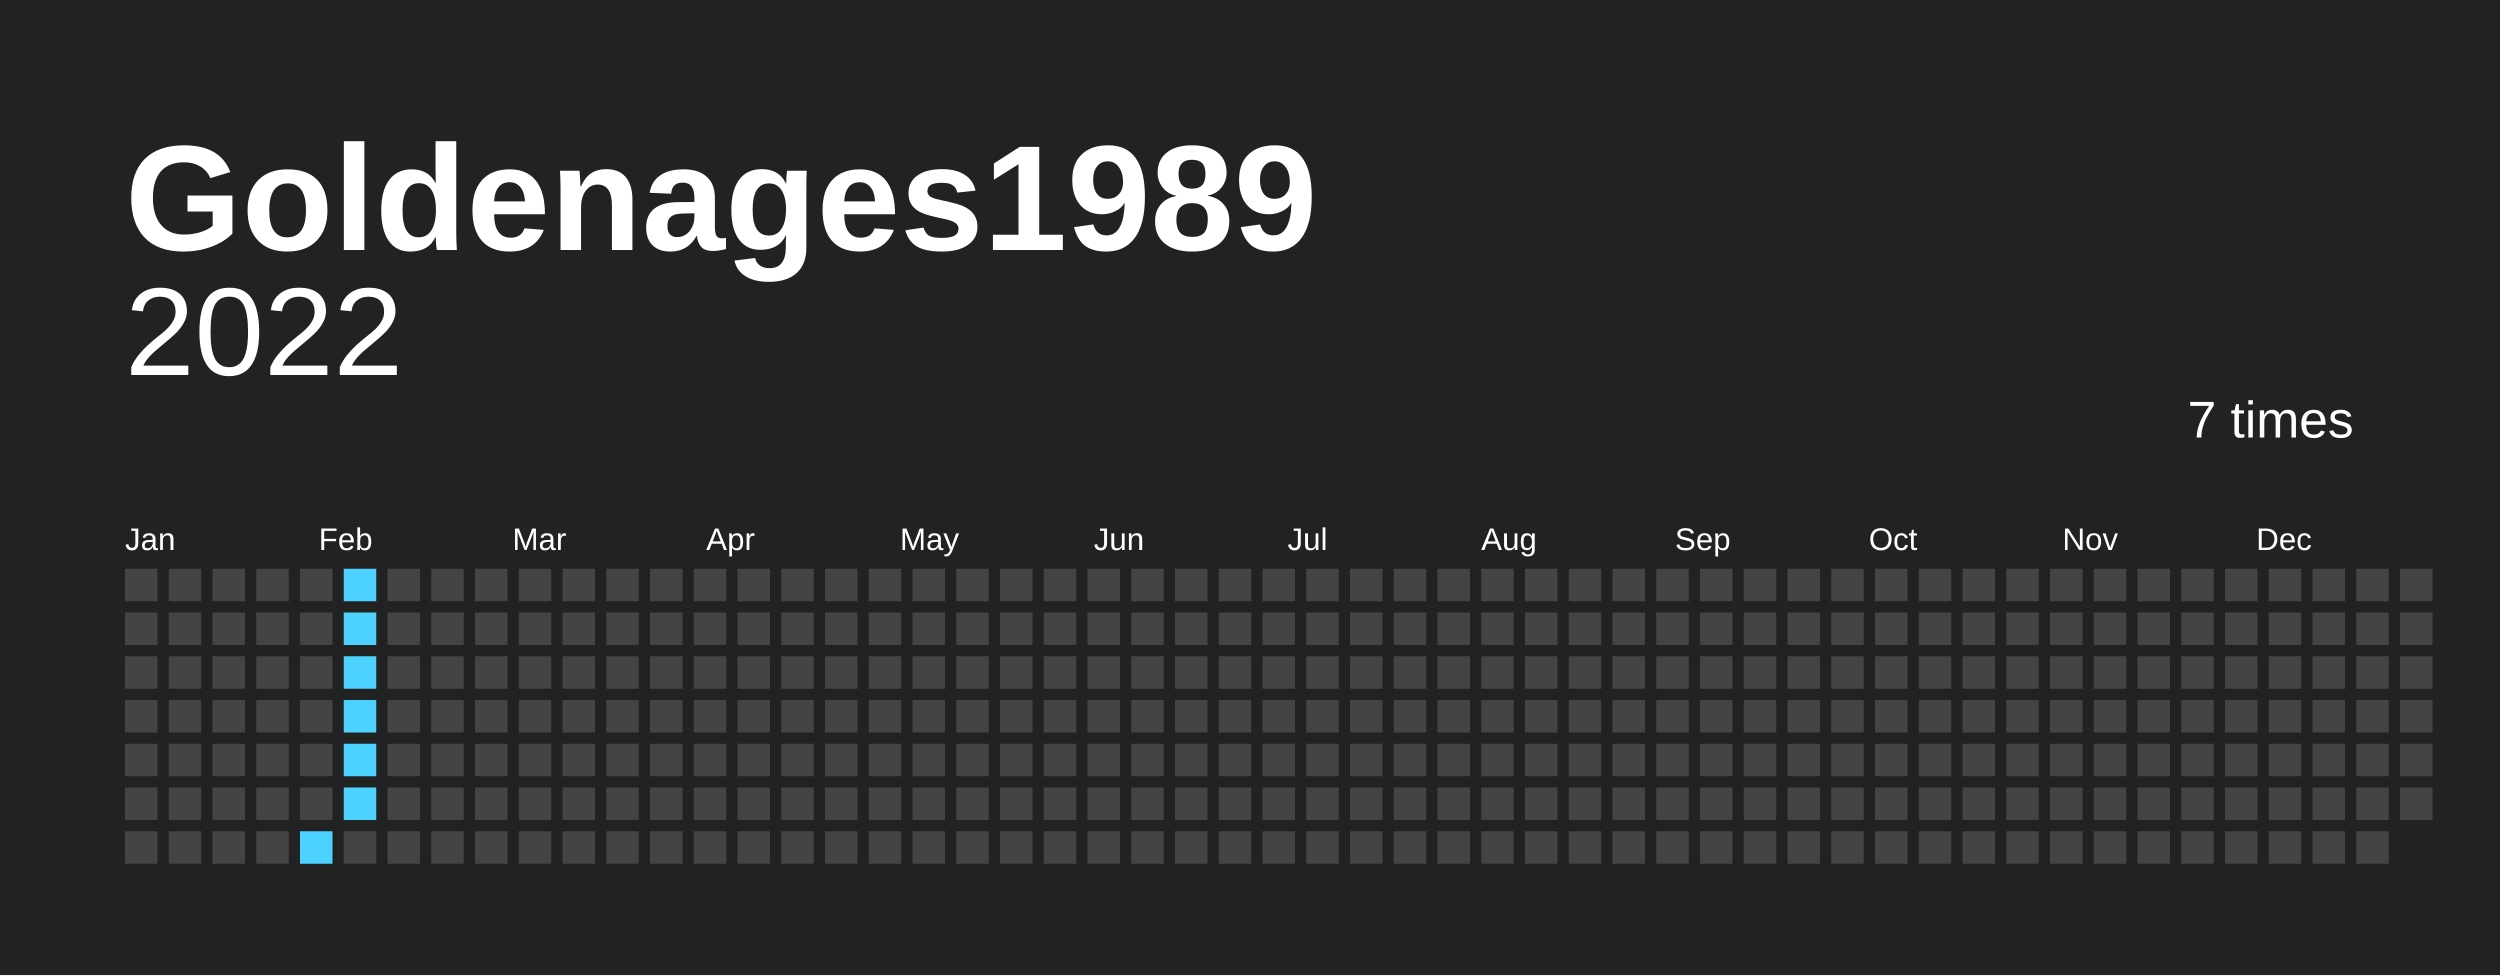
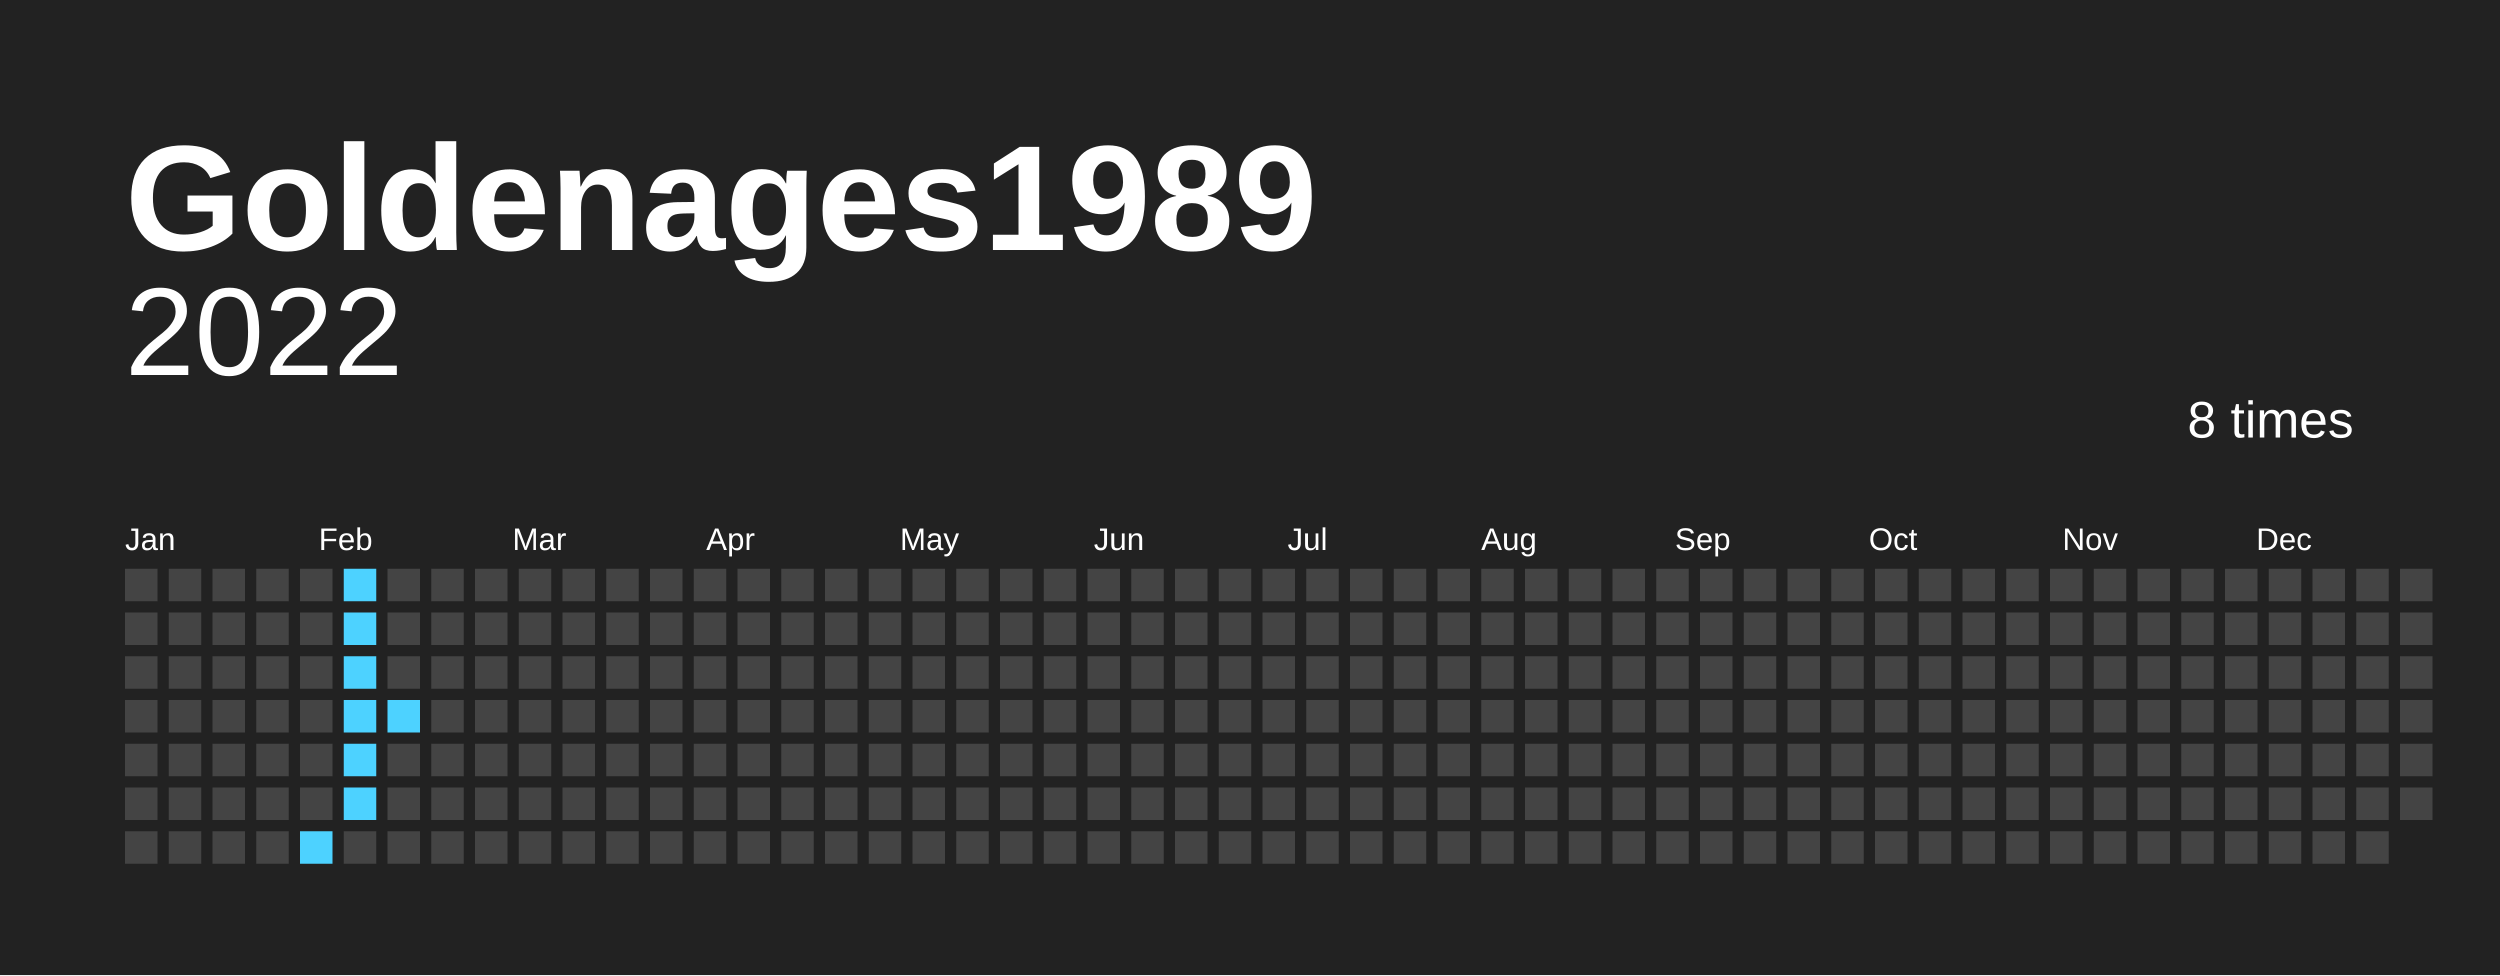
<svg xmlns="http://www.w3.org/2000/svg" baseProfile="full" height="78mm" version="1.1" viewBox="0,0,200,78" width="200mm">
  <defs />
  <rect fill="#222222" height="78" width="200" x="0" y="0" />
  <text fill="#FFFFFF" style="font-size:12px; font-family:Arial; font-weight:bold;" x="10" y="20">Goldenages1989</text>
  <text alignment-baseline="hanging" fill="#FFFFFF" style="font-size:10.0px; font-family:Arial;" x="10" y="30">2022</text>
-   <text alignment-baseline="hanging" fill="#FFFFFF" style="font-size:4.125px; font-family:Arial;" x="175" y="35">7 times</text>
+   <text alignment-baseline="hanging" fill="#FFFFFF" style="font-size:4.125px; font-family:Arial;" x="175" y="35">8 times</text>
  <text fill="#FFFFFF" style="font-size:2.5px; font-family:Arial" x="10.0" y="44">Jan</text>
  <text fill="#FFFFFF" style="font-size:2.5px; font-family:Arial" x="25.5" y="44">Feb</text>
  <text fill="#FFFFFF" style="font-size:2.5px; font-family:Arial" x="41.0" y="44">Mar</text>
  <text fill="#FFFFFF" style="font-size:2.5px; font-family:Arial" x="56.5" y="44">Apr</text>
  <text fill="#FFFFFF" style="font-size:2.5px; font-family:Arial" x="72.0" y="44">May</text>
  <text fill="#FFFFFF" style="font-size:2.5px; font-family:Arial" x="87.5" y="44">Jun</text>
  <text fill="#FFFFFF" style="font-size:2.5px; font-family:Arial" x="103.0" y="44">Jul</text>
  <text fill="#FFFFFF" style="font-size:2.5px; font-family:Arial" x="118.5" y="44">Aug</text>
  <text fill="#FFFFFF" style="font-size:2.5px; font-family:Arial" x="134.0" y="44">Sep</text>
  <text fill="#FFFFFF" style="font-size:2.5px; font-family:Arial" x="149.5" y="44">Oct</text>
  <text fill="#FFFFFF" style="font-size:2.5px; font-family:Arial" x="165.0" y="44">Nov</text>
  <text fill="#FFFFFF" style="font-size:2.5px; font-family:Arial" x="180.5" y="44">Dec</text>
  <rect fill="#444444" height="2.6" width="2.6" x="10.0" y="45.5" />
  <rect fill="#444444" height="2.6" width="2.6" x="10.0" y="49.0" />
  <rect fill="#444444" height="2.6" width="2.6" x="10.0" y="52.5" />
  <rect fill="#444444" height="2.6" width="2.6" x="10.0" y="56.0" />
  <rect fill="#444444" height="2.6" width="2.6" x="10.0" y="59.5" />
  <rect fill="#444444" height="2.6" width="2.6" x="10.0" y="63.0" />
  <rect fill="#444444" height="2.6" width="2.6" x="10.0" y="66.5" />
  <rect fill="#444444" height="2.6" width="2.6" x="13.5" y="45.5" />
  <rect fill="#444444" height="2.6" width="2.6" x="13.5" y="49.0" />
  <rect fill="#444444" height="2.6" width="2.6" x="13.5" y="52.5" />
  <rect fill="#444444" height="2.6" width="2.6" x="13.5" y="56.0" />
  <rect fill="#444444" height="2.6" width="2.6" x="13.5" y="59.5" />
  <rect fill="#444444" height="2.6" width="2.6" x="13.5" y="63.0" />
  <rect fill="#444444" height="2.6" width="2.6" x="13.5" y="66.5" />
  <rect fill="#444444" height="2.6" width="2.6" x="17.0" y="45.5" />
  <rect fill="#444444" height="2.6" width="2.6" x="17.0" y="49.0" />
  <rect fill="#444444" height="2.6" width="2.6" x="17.0" y="52.5" />
  <rect fill="#444444" height="2.6" width="2.6" x="17.0" y="56.0" />
  <rect fill="#444444" height="2.6" width="2.6" x="17.0" y="59.5" />
  <rect fill="#444444" height="2.6" width="2.6" x="17.0" y="63.0" />
  <rect fill="#444444" height="2.6" width="2.6" x="17.0" y="66.5" />
  <rect fill="#444444" height="2.6" width="2.6" x="20.5" y="45.5" />
  <rect fill="#444444" height="2.6" width="2.6" x="20.5" y="49.0" />
  <rect fill="#444444" height="2.6" width="2.6" x="20.5" y="52.5" />
  <rect fill="#444444" height="2.6" width="2.6" x="20.5" y="56.0" />
  <rect fill="#444444" height="2.6" width="2.6" x="20.5" y="59.5" />
  <rect fill="#444444" height="2.6" width="2.6" x="20.5" y="63.0" />
  <rect fill="#444444" height="2.6" width="2.6" x="20.5" y="66.5" />
  <rect fill="#444444" height="2.6" width="2.6" x="24.0" y="45.5" />
  <rect fill="#444444" height="2.6" width="2.6" x="24.0" y="49.0" />
  <rect fill="#444444" height="2.6" width="2.6" x="24.0" y="52.5" />
  <rect fill="#444444" height="2.6" width="2.6" x="24.0" y="56.0" />
  <rect fill="#444444" height="2.6" width="2.6" x="24.0" y="59.5" />
  <rect fill="#444444" height="2.6" width="2.6" x="24.0" y="63.0" />
  <rect fill="#4DD2FF" height="2.6" width="2.6" x="24.0" y="66.5" />
  <rect fill="#4DD2FF" height="2.6" width="2.6" x="27.5" y="45.5" />
  <rect fill="#4DD2FF" height="2.6" width="2.6" x="27.5" y="49.0" />
  <rect fill="#4DD2FF" height="2.6" width="2.6" x="27.5" y="52.5" />
  <rect fill="#4DD2FF" height="2.6" width="2.6" x="27.5" y="56.0" />
  <rect fill="#4DD2FF" height="2.6" width="2.6" x="27.5" y="59.5" />
  <rect fill="#4DD2FF" height="2.6" width="2.6" x="27.5" y="63.0" />
  <rect fill="#444444" height="2.6" width="2.6" x="27.5" y="66.5" />
  <rect fill="#444444" height="2.6" width="2.6" x="31.0" y="45.5" />
  <rect fill="#444444" height="2.6" width="2.6" x="31.0" y="49.0" />
  <rect fill="#444444" height="2.6" width="2.6" x="31.0" y="52.5" />
-   <rect fill="#444444" height="2.6" width="2.6" x="31.0" y="56.0" />
+   <rect fill="#4DD2FF" height="2.6" width="2.6" x="31.0" y="56.0" />
  <rect fill="#444444" height="2.6" width="2.6" x="31.0" y="59.5" />
  <rect fill="#444444" height="2.6" width="2.6" x="31.0" y="63.0" />
  <rect fill="#444444" height="2.6" width="2.6" x="31.0" y="66.5" />
  <rect fill="#444444" height="2.6" width="2.6" x="34.5" y="45.5" />
  <rect fill="#444444" height="2.6" width="2.6" x="34.5" y="49.0" />
  <rect fill="#444444" height="2.6" width="2.6" x="34.5" y="52.5" />
  <rect fill="#444444" height="2.6" width="2.6" x="34.5" y="56.0" />
  <rect fill="#444444" height="2.6" width="2.6" x="34.5" y="59.5" />
  <rect fill="#444444" height="2.6" width="2.6" x="34.5" y="63.0" />
  <rect fill="#444444" height="2.6" width="2.6" x="34.5" y="66.5" />
  <rect fill="#444444" height="2.6" width="2.6" x="38.0" y="45.5" />
  <rect fill="#444444" height="2.6" width="2.6" x="38.0" y="49.0" />
  <rect fill="#444444" height="2.6" width="2.6" x="38.0" y="52.5" />
  <rect fill="#444444" height="2.6" width="2.6" x="38.0" y="56.0" />
  <rect fill="#444444" height="2.6" width="2.6" x="38.0" y="59.5" />
  <rect fill="#444444" height="2.6" width="2.6" x="38.0" y="63.0" />
  <rect fill="#444444" height="2.6" width="2.6" x="38.0" y="66.5" />
  <rect fill="#444444" height="2.6" width="2.6" x="41.5" y="45.5" />
  <rect fill="#444444" height="2.6" width="2.6" x="41.5" y="49.0" />
  <rect fill="#444444" height="2.6" width="2.6" x="41.5" y="52.5" />
  <rect fill="#444444" height="2.6" width="2.6" x="41.5" y="56.0" />
  <rect fill="#444444" height="2.6" width="2.6" x="41.5" y="59.5" />
  <rect fill="#444444" height="2.6" width="2.6" x="41.5" y="63.0" />
  <rect fill="#444444" height="2.6" width="2.6" x="41.5" y="66.5" />
  <rect fill="#444444" height="2.6" width="2.6" x="45.0" y="45.5" />
  <rect fill="#444444" height="2.6" width="2.6" x="45.0" y="49.0" />
  <rect fill="#444444" height="2.6" width="2.6" x="45.0" y="52.5" />
  <rect fill="#444444" height="2.6" width="2.6" x="45.0" y="56.0" />
  <rect fill="#444444" height="2.6" width="2.6" x="45.0" y="59.5" />
  <rect fill="#444444" height="2.6" width="2.6" x="45.0" y="63.0" />
  <rect fill="#444444" height="2.6" width="2.6" x="45.0" y="66.5" />
  <rect fill="#444444" height="2.6" width="2.6" x="48.5" y="45.5" />
  <rect fill="#444444" height="2.6" width="2.6" x="48.5" y="49.0" />
  <rect fill="#444444" height="2.6" width="2.6" x="48.5" y="52.5" />
  <rect fill="#444444" height="2.6" width="2.6" x="48.5" y="56.0" />
  <rect fill="#444444" height="2.6" width="2.6" x="48.5" y="59.5" />
  <rect fill="#444444" height="2.6" width="2.6" x="48.5" y="63.0" />
  <rect fill="#444444" height="2.6" width="2.6" x="48.5" y="66.5" />
  <rect fill="#444444" height="2.6" width="2.6" x="52.0" y="45.5" />
  <rect fill="#444444" height="2.6" width="2.6" x="52.0" y="49.0" />
  <rect fill="#444444" height="2.6" width="2.6" x="52.0" y="52.5" />
  <rect fill="#444444" height="2.6" width="2.6" x="52.0" y="56.0" />
  <rect fill="#444444" height="2.6" width="2.6" x="52.0" y="59.5" />
  <rect fill="#444444" height="2.6" width="2.6" x="52.0" y="63.0" />
  <rect fill="#444444" height="2.6" width="2.6" x="52.0" y="66.5" />
  <rect fill="#444444" height="2.6" width="2.6" x="55.5" y="45.5" />
  <rect fill="#444444" height="2.6" width="2.6" x="55.5" y="49.0" />
  <rect fill="#444444" height="2.6" width="2.6" x="55.5" y="52.5" />
  <rect fill="#444444" height="2.6" width="2.6" x="55.5" y="56.0" />
  <rect fill="#444444" height="2.6" width="2.6" x="55.5" y="59.5" />
  <rect fill="#444444" height="2.6" width="2.6" x="55.5" y="63.0" />
  <rect fill="#444444" height="2.6" width="2.6" x="55.5" y="66.5" />
  <rect fill="#444444" height="2.6" width="2.6" x="59.0" y="45.5" />
  <rect fill="#444444" height="2.6" width="2.6" x="59.0" y="49.0" />
  <rect fill="#444444" height="2.6" width="2.6" x="59.0" y="52.5" />
  <rect fill="#444444" height="2.6" width="2.6" x="59.0" y="56.0" />
  <rect fill="#444444" height="2.6" width="2.6" x="59.0" y="59.5" />
  <rect fill="#444444" height="2.6" width="2.6" x="59.0" y="63.0" />
  <rect fill="#444444" height="2.6" width="2.6" x="59.0" y="66.5" />
  <rect fill="#444444" height="2.6" width="2.6" x="62.5" y="45.5" />
  <rect fill="#444444" height="2.6" width="2.6" x="62.5" y="49.0" />
  <rect fill="#444444" height="2.6" width="2.6" x="62.5" y="52.5" />
  <rect fill="#444444" height="2.6" width="2.6" x="62.5" y="56.0" />
  <rect fill="#444444" height="2.6" width="2.6" x="62.5" y="59.5" />
  <rect fill="#444444" height="2.6" width="2.6" x="62.5" y="63.0" />
  <rect fill="#444444" height="2.6" width="2.6" x="62.5" y="66.5" />
  <rect fill="#444444" height="2.6" width="2.6" x="66.0" y="45.5" />
  <rect fill="#444444" height="2.6" width="2.6" x="66.0" y="49.0" />
  <rect fill="#444444" height="2.6" width="2.6" x="66.0" y="52.5" />
  <rect fill="#444444" height="2.6" width="2.6" x="66.0" y="56.0" />
  <rect fill="#444444" height="2.6" width="2.6" x="66.0" y="59.5" />
  <rect fill="#444444" height="2.6" width="2.6" x="66.0" y="63.0" />
  <rect fill="#444444" height="2.6" width="2.6" x="66.0" y="66.5" />
  <rect fill="#444444" height="2.6" width="2.6" x="69.5" y="45.5" />
  <rect fill="#444444" height="2.6" width="2.6" x="69.5" y="49.0" />
  <rect fill="#444444" height="2.6" width="2.6" x="69.5" y="52.5" />
  <rect fill="#444444" height="2.6" width="2.6" x="69.5" y="56.0" />
  <rect fill="#444444" height="2.6" width="2.6" x="69.5" y="59.5" />
  <rect fill="#444444" height="2.6" width="2.6" x="69.5" y="63.0" />
  <rect fill="#444444" height="2.6" width="2.6" x="69.5" y="66.5" />
  <rect fill="#444444" height="2.6" width="2.6" x="73.0" y="45.5" />
  <rect fill="#444444" height="2.6" width="2.6" x="73.0" y="49.0" />
  <rect fill="#444444" height="2.6" width="2.6" x="73.0" y="52.5" />
  <rect fill="#444444" height="2.6" width="2.6" x="73.0" y="56.0" />
  <rect fill="#444444" height="2.6" width="2.6" x="73.0" y="59.5" />
  <rect fill="#444444" height="2.6" width="2.6" x="73.0" y="63.0" />
  <rect fill="#444444" height="2.6" width="2.6" x="73.0" y="66.5" />
  <rect fill="#444444" height="2.6" width="2.6" x="76.5" y="45.5" />
  <rect fill="#444444" height="2.6" width="2.6" x="76.5" y="49.0" />
  <rect fill="#444444" height="2.6" width="2.6" x="76.5" y="52.5" />
  <rect fill="#444444" height="2.6" width="2.6" x="76.5" y="56.0" />
  <rect fill="#444444" height="2.6" width="2.6" x="76.5" y="59.5" />
  <rect fill="#444444" height="2.6" width="2.6" x="76.5" y="63.0" />
  <rect fill="#444444" height="2.6" width="2.6" x="76.5" y="66.5" />
  <rect fill="#444444" height="2.6" width="2.6" x="80.0" y="45.5" />
  <rect fill="#444444" height="2.6" width="2.6" x="80.0" y="49.0" />
  <rect fill="#444444" height="2.6" width="2.6" x="80.0" y="52.5" />
  <rect fill="#444444" height="2.6" width="2.6" x="80.0" y="56.0" />
  <rect fill="#444444" height="2.6" width="2.6" x="80.0" y="59.5" />
  <rect fill="#444444" height="2.6" width="2.6" x="80.0" y="63.0" />
  <rect fill="#444444" height="2.6" width="2.6" x="80.0" y="66.5" />
  <rect fill="#444444" height="2.6" width="2.6" x="83.5" y="45.5" />
  <rect fill="#444444" height="2.6" width="2.6" x="83.5" y="49.0" />
  <rect fill="#444444" height="2.6" width="2.6" x="83.5" y="52.5" />
  <rect fill="#444444" height="2.6" width="2.6" x="83.5" y="56.0" />
  <rect fill="#444444" height="2.6" width="2.6" x="83.5" y="59.5" />
  <rect fill="#444444" height="2.6" width="2.6" x="83.5" y="63.0" />
  <rect fill="#444444" height="2.6" width="2.6" x="83.5" y="66.5" />
  <rect fill="#444444" height="2.6" width="2.6" x="87.0" y="45.5" />
  <rect fill="#444444" height="2.6" width="2.6" x="87.0" y="49.0" />
  <rect fill="#444444" height="2.6" width="2.6" x="87.0" y="52.5" />
  <rect fill="#444444" height="2.6" width="2.6" x="87.0" y="56.0" />
  <rect fill="#444444" height="2.6" width="2.6" x="87.0" y="59.5" />
  <rect fill="#444444" height="2.6" width="2.6" x="87.0" y="63.0" />
  <rect fill="#444444" height="2.6" width="2.6" x="87.0" y="66.5" />
  <rect fill="#444444" height="2.6" width="2.6" x="90.5" y="45.5" />
  <rect fill="#444444" height="2.6" width="2.6" x="90.5" y="49.0" />
  <rect fill="#444444" height="2.6" width="2.6" x="90.5" y="52.5" />
  <rect fill="#444444" height="2.6" width="2.6" x="90.5" y="56.0" />
  <rect fill="#444444" height="2.6" width="2.6" x="90.5" y="59.5" />
  <rect fill="#444444" height="2.6" width="2.6" x="90.5" y="63.0" />
  <rect fill="#444444" height="2.6" width="2.6" x="90.5" y="66.5" />
  <rect fill="#444444" height="2.6" width="2.6" x="94.0" y="45.5" />
  <rect fill="#444444" height="2.6" width="2.6" x="94.0" y="49.0" />
  <rect fill="#444444" height="2.6" width="2.6" x="94.0" y="52.5" />
  <rect fill="#444444" height="2.6" width="2.6" x="94.0" y="56.0" />
  <rect fill="#444444" height="2.6" width="2.6" x="94.0" y="59.5" />
  <rect fill="#444444" height="2.6" width="2.6" x="94.0" y="63.0" />
  <rect fill="#444444" height="2.6" width="2.6" x="94.0" y="66.5" />
  <rect fill="#444444" height="2.6" width="2.6" x="97.5" y="45.5" />
  <rect fill="#444444" height="2.6" width="2.6" x="97.5" y="49.0" />
  <rect fill="#444444" height="2.6" width="2.6" x="97.5" y="52.5" />
  <rect fill="#444444" height="2.6" width="2.6" x="97.5" y="56.0" />
  <rect fill="#444444" height="2.6" width="2.6" x="97.5" y="59.5" />
  <rect fill="#444444" height="2.6" width="2.6" x="97.5" y="63.0" />
  <rect fill="#444444" height="2.6" width="2.6" x="97.5" y="66.5" />
  <rect fill="#444444" height="2.6" width="2.6" x="101.0" y="45.5" />
  <rect fill="#444444" height="2.6" width="2.6" x="101.0" y="49.0" />
  <rect fill="#444444" height="2.6" width="2.6" x="101.0" y="52.5" />
  <rect fill="#444444" height="2.6" width="2.6" x="101.0" y="56.0" />
  <rect fill="#444444" height="2.6" width="2.6" x="101.0" y="59.5" />
  <rect fill="#444444" height="2.6" width="2.6" x="101.0" y="63.0" />
  <rect fill="#444444" height="2.6" width="2.6" x="101.0" y="66.5" />
  <rect fill="#444444" height="2.6" width="2.6" x="104.5" y="45.5" />
  <rect fill="#444444" height="2.6" width="2.6" x="104.5" y="49.0" />
  <rect fill="#444444" height="2.6" width="2.6" x="104.5" y="52.5" />
  <rect fill="#444444" height="2.6" width="2.6" x="104.5" y="56.0" />
  <rect fill="#444444" height="2.6" width="2.6" x="104.5" y="59.5" />
  <rect fill="#444444" height="2.6" width="2.6" x="104.5" y="63.0" />
  <rect fill="#444444" height="2.6" width="2.6" x="104.5" y="66.5" />
  <rect fill="#444444" height="2.6" width="2.6" x="108.0" y="45.5" />
  <rect fill="#444444" height="2.6" width="2.6" x="108.0" y="49.0" />
  <rect fill="#444444" height="2.6" width="2.6" x="108.0" y="52.5" />
  <rect fill="#444444" height="2.6" width="2.6" x="108.0" y="56.0" />
  <rect fill="#444444" height="2.6" width="2.6" x="108.0" y="59.5" />
  <rect fill="#444444" height="2.6" width="2.6" x="108.0" y="63.0" />
  <rect fill="#444444" height="2.6" width="2.6" x="108.0" y="66.5" />
  <rect fill="#444444" height="2.6" width="2.6" x="111.5" y="45.5" />
  <rect fill="#444444" height="2.6" width="2.6" x="111.5" y="49.0" />
  <rect fill="#444444" height="2.6" width="2.6" x="111.5" y="52.5" />
  <rect fill="#444444" height="2.6" width="2.6" x="111.5" y="56.0" />
  <rect fill="#444444" height="2.6" width="2.6" x="111.5" y="59.5" />
  <rect fill="#444444" height="2.6" width="2.6" x="111.5" y="63.0" />
  <rect fill="#444444" height="2.6" width="2.6" x="111.5" y="66.5" />
  <rect fill="#444444" height="2.6" width="2.6" x="115.0" y="45.5" />
  <rect fill="#444444" height="2.6" width="2.6" x="115.0" y="49.0" />
  <rect fill="#444444" height="2.6" width="2.6" x="115.0" y="52.5" />
  <rect fill="#444444" height="2.6" width="2.6" x="115.0" y="56.0" />
  <rect fill="#444444" height="2.6" width="2.6" x="115.0" y="59.5" />
  <rect fill="#444444" height="2.6" width="2.6" x="115.0" y="63.0" />
  <rect fill="#444444" height="2.6" width="2.6" x="115.0" y="66.5" />
  <rect fill="#444444" height="2.6" width="2.6" x="118.5" y="45.5" />
  <rect fill="#444444" height="2.6" width="2.6" x="118.5" y="49.0" />
  <rect fill="#444444" height="2.6" width="2.6" x="118.5" y="52.5" />
  <rect fill="#444444" height="2.6" width="2.6" x="118.5" y="56.0" />
  <rect fill="#444444" height="2.6" width="2.6" x="118.5" y="59.5" />
  <rect fill="#444444" height="2.6" width="2.6" x="118.5" y="63.0" />
  <rect fill="#444444" height="2.6" width="2.6" x="118.5" y="66.5" />
  <rect fill="#444444" height="2.6" width="2.6" x="122.0" y="45.5" />
  <rect fill="#444444" height="2.6" width="2.6" x="122.0" y="49.0" />
  <rect fill="#444444" height="2.6" width="2.6" x="122.0" y="52.5" />
  <rect fill="#444444" height="2.6" width="2.6" x="122.0" y="56.0" />
  <rect fill="#444444" height="2.6" width="2.6" x="122.0" y="59.5" />
  <rect fill="#444444" height="2.6" width="2.6" x="122.0" y="63.0" />
  <rect fill="#444444" height="2.6" width="2.6" x="122.0" y="66.5" />
  <rect fill="#444444" height="2.6" width="2.6" x="125.5" y="45.5" />
  <rect fill="#444444" height="2.6" width="2.6" x="125.5" y="49.0" />
  <rect fill="#444444" height="2.6" width="2.6" x="125.5" y="52.5" />
  <rect fill="#444444" height="2.6" width="2.6" x="125.5" y="56.0" />
  <rect fill="#444444" height="2.6" width="2.6" x="125.5" y="59.5" />
  <rect fill="#444444" height="2.6" width="2.6" x="125.5" y="63.0" />
  <rect fill="#444444" height="2.6" width="2.6" x="125.5" y="66.5" />
  <rect fill="#444444" height="2.6" width="2.6" x="129.0" y="45.5" />
  <rect fill="#444444" height="2.6" width="2.6" x="129.0" y="49.0" />
  <rect fill="#444444" height="2.6" width="2.6" x="129.0" y="52.5" />
  <rect fill="#444444" height="2.6" width="2.6" x="129.0" y="56.0" />
  <rect fill="#444444" height="2.6" width="2.6" x="129.0" y="59.5" />
  <rect fill="#444444" height="2.6" width="2.6" x="129.0" y="63.0" />
  <rect fill="#444444" height="2.6" width="2.6" x="129.0" y="66.5" />
  <rect fill="#444444" height="2.6" width="2.6" x="132.5" y="45.5" />
  <rect fill="#444444" height="2.6" width="2.6" x="132.5" y="49.0" />
  <rect fill="#444444" height="2.6" width="2.6" x="132.5" y="52.5" />
  <rect fill="#444444" height="2.6" width="2.6" x="132.5" y="56.0" />
  <rect fill="#444444" height="2.6" width="2.6" x="132.5" y="59.5" />
  <rect fill="#444444" height="2.6" width="2.6" x="132.5" y="63.0" />
  <rect fill="#444444" height="2.6" width="2.6" x="132.5" y="66.5" />
  <rect fill="#444444" height="2.6" width="2.6" x="136.0" y="45.5" />
  <rect fill="#444444" height="2.6" width="2.6" x="136.0" y="49.0" />
  <rect fill="#444444" height="2.6" width="2.6" x="136.0" y="52.5" />
  <rect fill="#444444" height="2.6" width="2.6" x="136.0" y="56.0" />
  <rect fill="#444444" height="2.6" width="2.6" x="136.0" y="59.5" />
  <rect fill="#444444" height="2.6" width="2.6" x="136.0" y="63.0" />
  <rect fill="#444444" height="2.6" width="2.6" x="136.0" y="66.5" />
  <rect fill="#444444" height="2.6" width="2.6" x="139.5" y="45.5" />
  <rect fill="#444444" height="2.6" width="2.6" x="139.5" y="49.0" />
  <rect fill="#444444" height="2.6" width="2.6" x="139.5" y="52.5" />
  <rect fill="#444444" height="2.6" width="2.6" x="139.5" y="56.0" />
  <rect fill="#444444" height="2.6" width="2.6" x="139.5" y="59.5" />
  <rect fill="#444444" height="2.6" width="2.6" x="139.5" y="63.0" />
  <rect fill="#444444" height="2.6" width="2.6" x="139.5" y="66.5" />
  <rect fill="#444444" height="2.6" width="2.6" x="143.0" y="45.5" />
  <rect fill="#444444" height="2.6" width="2.6" x="143.0" y="49.0" />
  <rect fill="#444444" height="2.6" width="2.6" x="143.0" y="52.5" />
  <rect fill="#444444" height="2.6" width="2.6" x="143.0" y="56.0" />
  <rect fill="#444444" height="2.6" width="2.6" x="143.0" y="59.5" />
  <rect fill="#444444" height="2.6" width="2.6" x="143.0" y="63.0" />
  <rect fill="#444444" height="2.6" width="2.6" x="143.0" y="66.5" />
  <rect fill="#444444" height="2.6" width="2.6" x="146.5" y="45.5" />
  <rect fill="#444444" height="2.6" width="2.6" x="146.5" y="49.0" />
  <rect fill="#444444" height="2.6" width="2.6" x="146.5" y="52.5" />
  <rect fill="#444444" height="2.6" width="2.6" x="146.5" y="56.0" />
  <rect fill="#444444" height="2.6" width="2.6" x="146.5" y="59.5" />
  <rect fill="#444444" height="2.6" width="2.6" x="146.5" y="63.0" />
  <rect fill="#444444" height="2.6" width="2.6" x="146.5" y="66.5" />
  <rect fill="#444444" height="2.6" width="2.6" x="150.0" y="45.5" />
  <rect fill="#444444" height="2.6" width="2.6" x="150.0" y="49.0" />
  <rect fill="#444444" height="2.6" width="2.6" x="150.0" y="52.5" />
  <rect fill="#444444" height="2.6" width="2.6" x="150.0" y="56.0" />
  <rect fill="#444444" height="2.6" width="2.6" x="150.0" y="59.5" />
  <rect fill="#444444" height="2.6" width="2.6" x="150.0" y="63.0" />
  <rect fill="#444444" height="2.6" width="2.6" x="150.0" y="66.5" />
  <rect fill="#444444" height="2.6" width="2.6" x="153.5" y="45.5" />
  <rect fill="#444444" height="2.6" width="2.6" x="153.5" y="49.0" />
  <rect fill="#444444" height="2.6" width="2.6" x="153.5" y="52.5" />
  <rect fill="#444444" height="2.6" width="2.6" x="153.5" y="56.0" />
  <rect fill="#444444" height="2.6" width="2.6" x="153.5" y="59.5" />
  <rect fill="#444444" height="2.6" width="2.6" x="153.5" y="63.0" />
  <rect fill="#444444" height="2.6" width="2.6" x="153.5" y="66.5" />
  <rect fill="#444444" height="2.6" width="2.6" x="157.0" y="45.5" />
  <rect fill="#444444" height="2.6" width="2.6" x="157.0" y="49.0" />
  <rect fill="#444444" height="2.6" width="2.6" x="157.0" y="52.5" />
  <rect fill="#444444" height="2.6" width="2.6" x="157.0" y="56.0" />
  <rect fill="#444444" height="2.6" width="2.6" x="157.0" y="59.5" />
  <rect fill="#444444" height="2.6" width="2.6" x="157.0" y="63.0" />
  <rect fill="#444444" height="2.6" width="2.6" x="157.0" y="66.5" />
  <rect fill="#444444" height="2.6" width="2.6" x="160.5" y="45.5" />
  <rect fill="#444444" height="2.6" width="2.6" x="160.5" y="49.0" />
  <rect fill="#444444" height="2.6" width="2.6" x="160.5" y="52.5" />
  <rect fill="#444444" height="2.6" width="2.6" x="160.5" y="56.0" />
  <rect fill="#444444" height="2.6" width="2.6" x="160.5" y="59.5" />
  <rect fill="#444444" height="2.6" width="2.6" x="160.5" y="63.0" />
  <rect fill="#444444" height="2.6" width="2.6" x="160.5" y="66.5" />
  <rect fill="#444444" height="2.6" width="2.6" x="164.0" y="45.5" />
  <rect fill="#444444" height="2.6" width="2.6" x="164.0" y="49.0" />
  <rect fill="#444444" height="2.6" width="2.6" x="164.0" y="52.5" />
  <rect fill="#444444" height="2.6" width="2.6" x="164.0" y="56.0" />
  <rect fill="#444444" height="2.6" width="2.6" x="164.0" y="59.5" />
  <rect fill="#444444" height="2.6" width="2.6" x="164.0" y="63.0" />
  <rect fill="#444444" height="2.6" width="2.6" x="164.0" y="66.5" />
  <rect fill="#444444" height="2.6" width="2.6" x="167.5" y="45.5" />
  <rect fill="#444444" height="2.6" width="2.6" x="167.5" y="49.0" />
  <rect fill="#444444" height="2.6" width="2.6" x="167.5" y="52.5" />
  <rect fill="#444444" height="2.6" width="2.6" x="167.5" y="56.0" />
  <rect fill="#444444" height="2.6" width="2.6" x="167.5" y="59.5" />
  <rect fill="#444444" height="2.6" width="2.6" x="167.5" y="63.0" />
  <rect fill="#444444" height="2.6" width="2.6" x="167.5" y="66.5" />
  <rect fill="#444444" height="2.6" width="2.6" x="171.0" y="45.5" />
  <rect fill="#444444" height="2.6" width="2.6" x="171.0" y="49.0" />
  <rect fill="#444444" height="2.6" width="2.6" x="171.0" y="52.5" />
  <rect fill="#444444" height="2.6" width="2.6" x="171.0" y="56.0" />
  <rect fill="#444444" height="2.6" width="2.6" x="171.0" y="59.5" />
  <rect fill="#444444" height="2.6" width="2.6" x="171.0" y="63.0" />
  <rect fill="#444444" height="2.6" width="2.6" x="171.0" y="66.5" />
  <rect fill="#444444" height="2.6" width="2.6" x="174.5" y="45.5" />
  <rect fill="#444444" height="2.6" width="2.6" x="174.5" y="49.0" />
  <rect fill="#444444" height="2.6" width="2.6" x="174.5" y="52.5" />
  <rect fill="#444444" height="2.6" width="2.6" x="174.5" y="56.0" />
  <rect fill="#444444" height="2.6" width="2.6" x="174.5" y="59.5" />
  <rect fill="#444444" height="2.6" width="2.6" x="174.5" y="63.0" />
  <rect fill="#444444" height="2.6" width="2.6" x="174.5" y="66.5" />
  <rect fill="#444444" height="2.6" width="2.6" x="178.0" y="45.5" />
  <rect fill="#444444" height="2.6" width="2.6" x="178.0" y="49.0" />
  <rect fill="#444444" height="2.6" width="2.6" x="178.0" y="52.5" />
  <rect fill="#444444" height="2.6" width="2.6" x="178.0" y="56.0" />
  <rect fill="#444444" height="2.6" width="2.6" x="178.0" y="59.5" />
  <rect fill="#444444" height="2.6" width="2.6" x="178.0" y="63.0" />
  <rect fill="#444444" height="2.6" width="2.6" x="178.0" y="66.5" />
  <rect fill="#444444" height="2.6" width="2.6" x="181.5" y="45.5" />
  <rect fill="#444444" height="2.6" width="2.6" x="181.5" y="49.0" />
  <rect fill="#444444" height="2.6" width="2.6" x="181.5" y="52.5" />
  <rect fill="#444444" height="2.6" width="2.6" x="181.5" y="56.0" />
  <rect fill="#444444" height="2.6" width="2.6" x="181.5" y="59.5" />
  <rect fill="#444444" height="2.6" width="2.6" x="181.5" y="63.0" />
  <rect fill="#444444" height="2.6" width="2.6" x="181.5" y="66.5" />
  <rect fill="#444444" height="2.6" width="2.6" x="185.0" y="45.5" />
  <rect fill="#444444" height="2.6" width="2.6" x="185.0" y="49.0" />
  <rect fill="#444444" height="2.6" width="2.6" x="185.0" y="52.5" />
  <rect fill="#444444" height="2.6" width="2.6" x="185.0" y="56.0" />
  <rect fill="#444444" height="2.6" width="2.6" x="185.0" y="59.5" />
  <rect fill="#444444" height="2.6" width="2.6" x="185.0" y="63.0" />
  <rect fill="#444444" height="2.6" width="2.6" x="185.0" y="66.5" />
  <rect fill="#444444" height="2.6" width="2.6" x="188.5" y="45.5" />
  <rect fill="#444444" height="2.6" width="2.6" x="188.5" y="49.0" />
  <rect fill="#444444" height="2.6" width="2.6" x="188.5" y="52.5" />
  <rect fill="#444444" height="2.6" width="2.6" x="188.5" y="56.0" />
  <rect fill="#444444" height="2.6" width="2.6" x="188.5" y="59.5" />
  <rect fill="#444444" height="2.6" width="2.6" x="188.5" y="63.0" />
  <rect fill="#444444" height="2.6" width="2.6" x="188.5" y="66.5" />
  <rect fill="#444444" height="2.6" width="2.6" x="192.0" y="45.5" />
  <rect fill="#444444" height="2.6" width="2.6" x="192.0" y="49.0" />
  <rect fill="#444444" height="2.6" width="2.6" x="192.0" y="52.5" />
  <rect fill="#444444" height="2.6" width="2.6" x="192.0" y="56.0" />
  <rect fill="#444444" height="2.6" width="2.6" x="192.0" y="59.5" />
  <rect fill="#444444" height="2.6" width="2.6" x="192.0" y="63.0" />
</svg>
